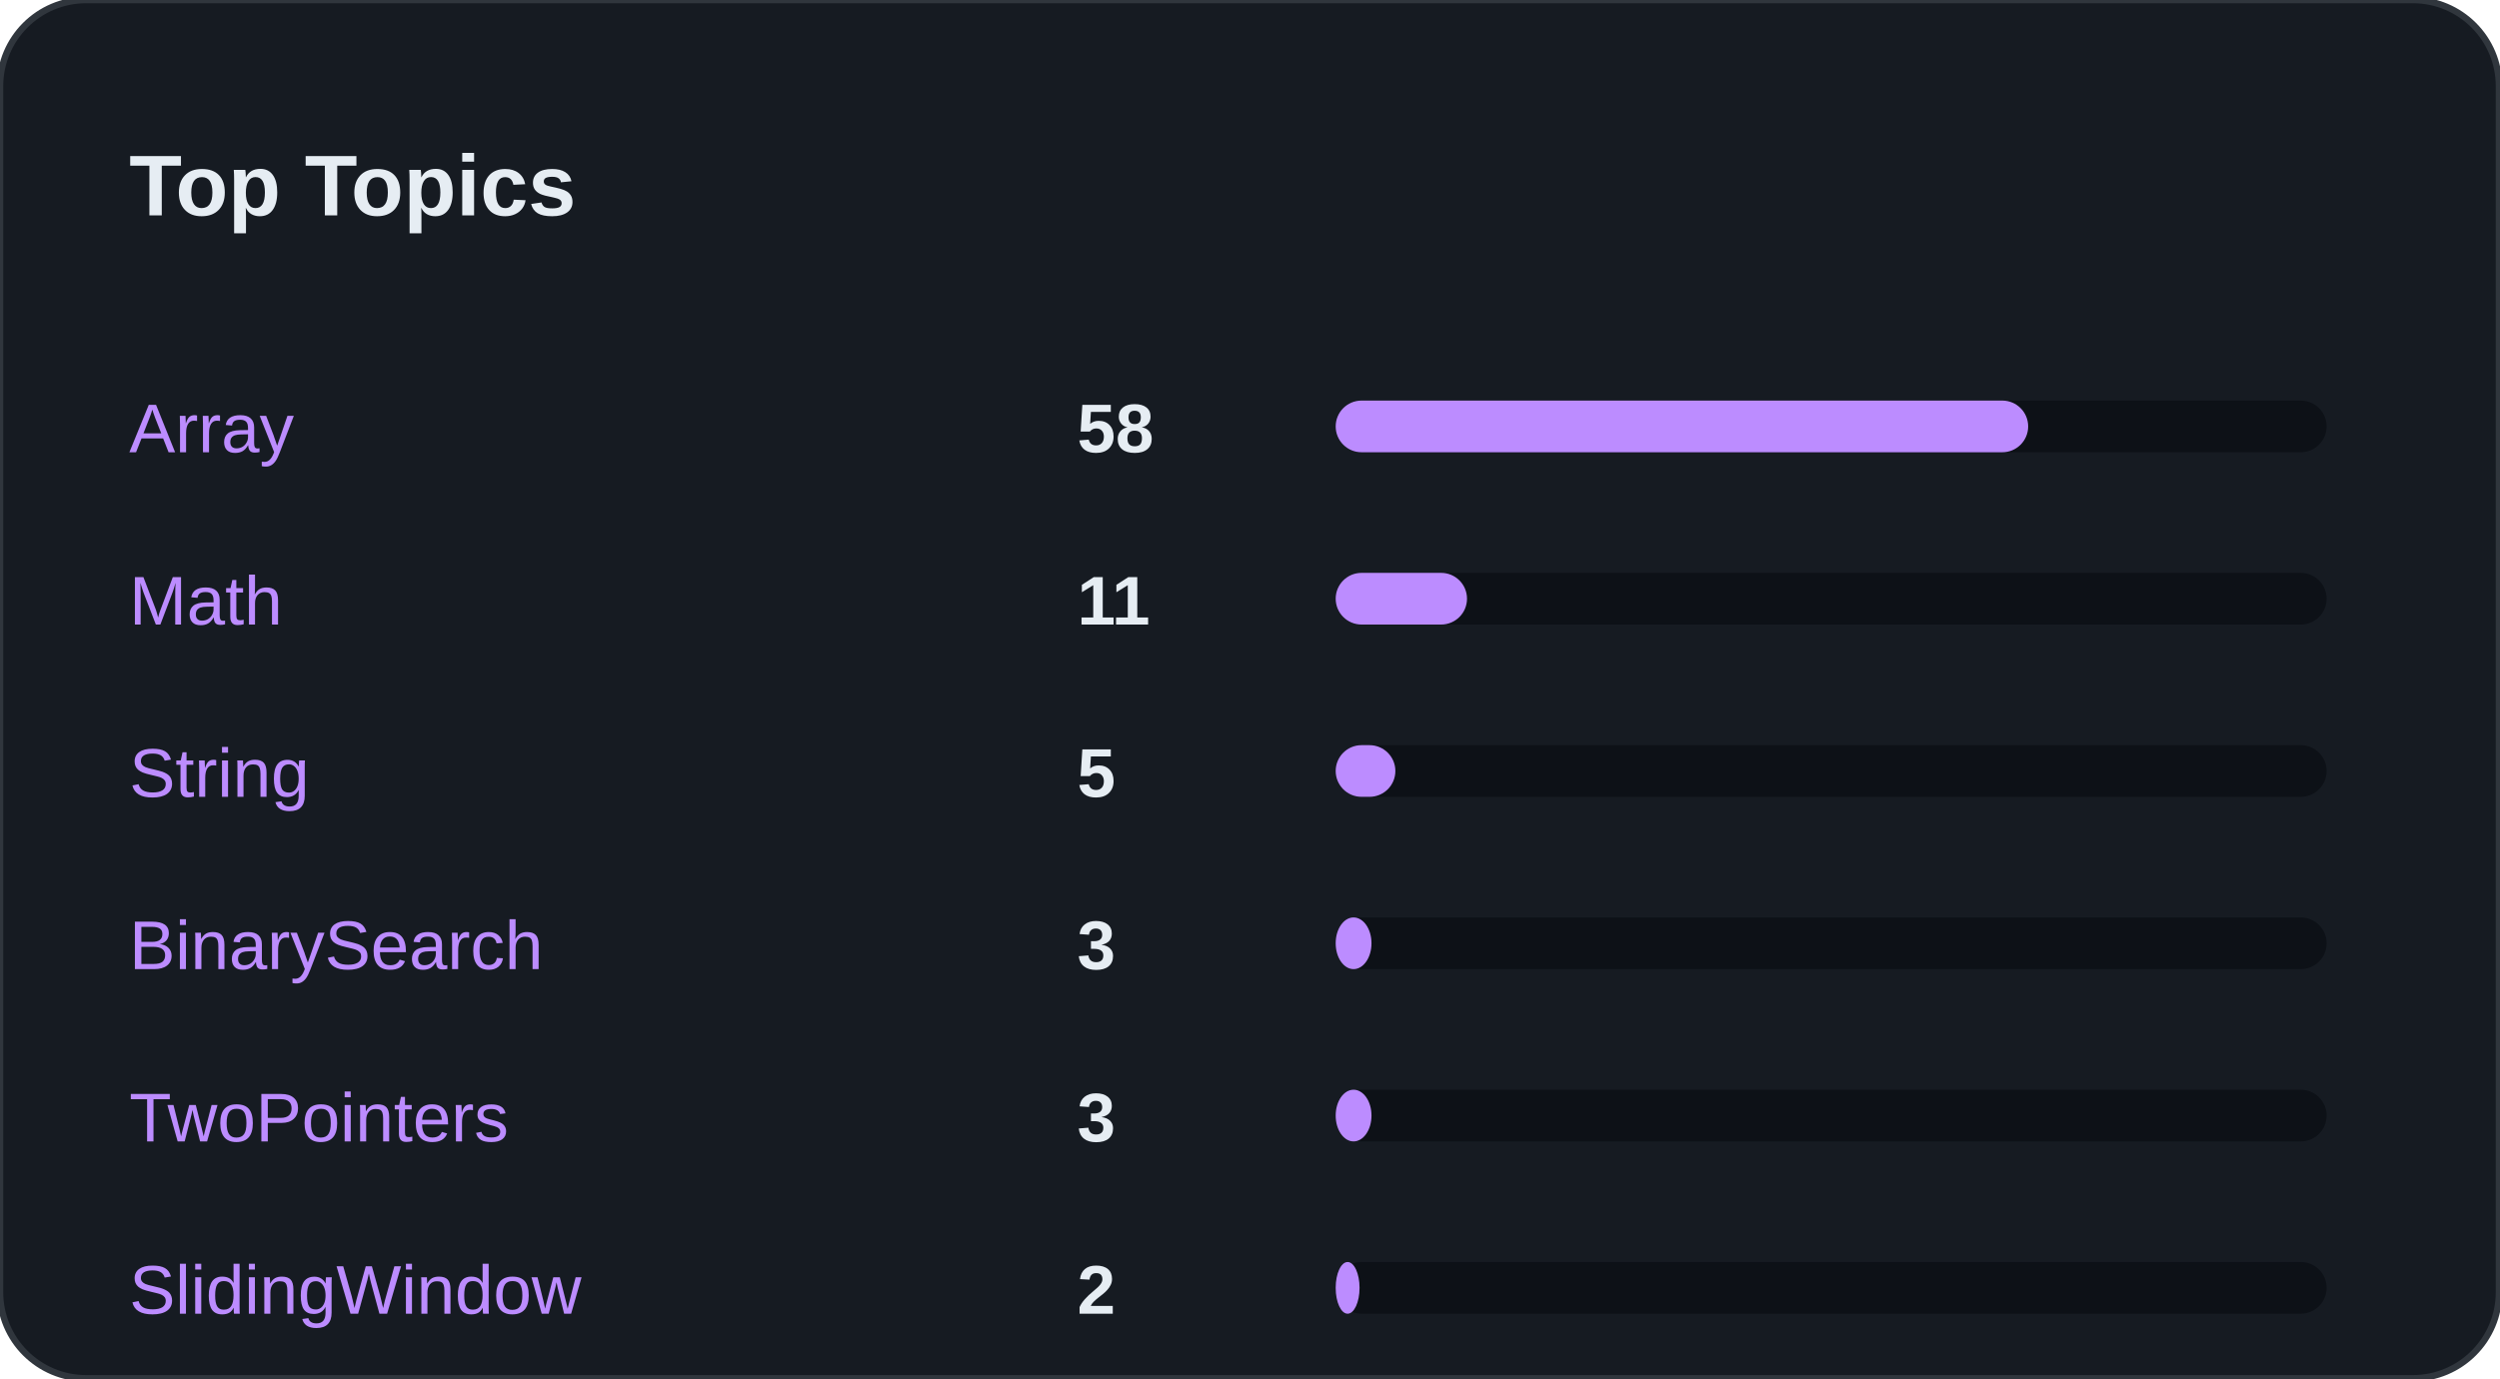
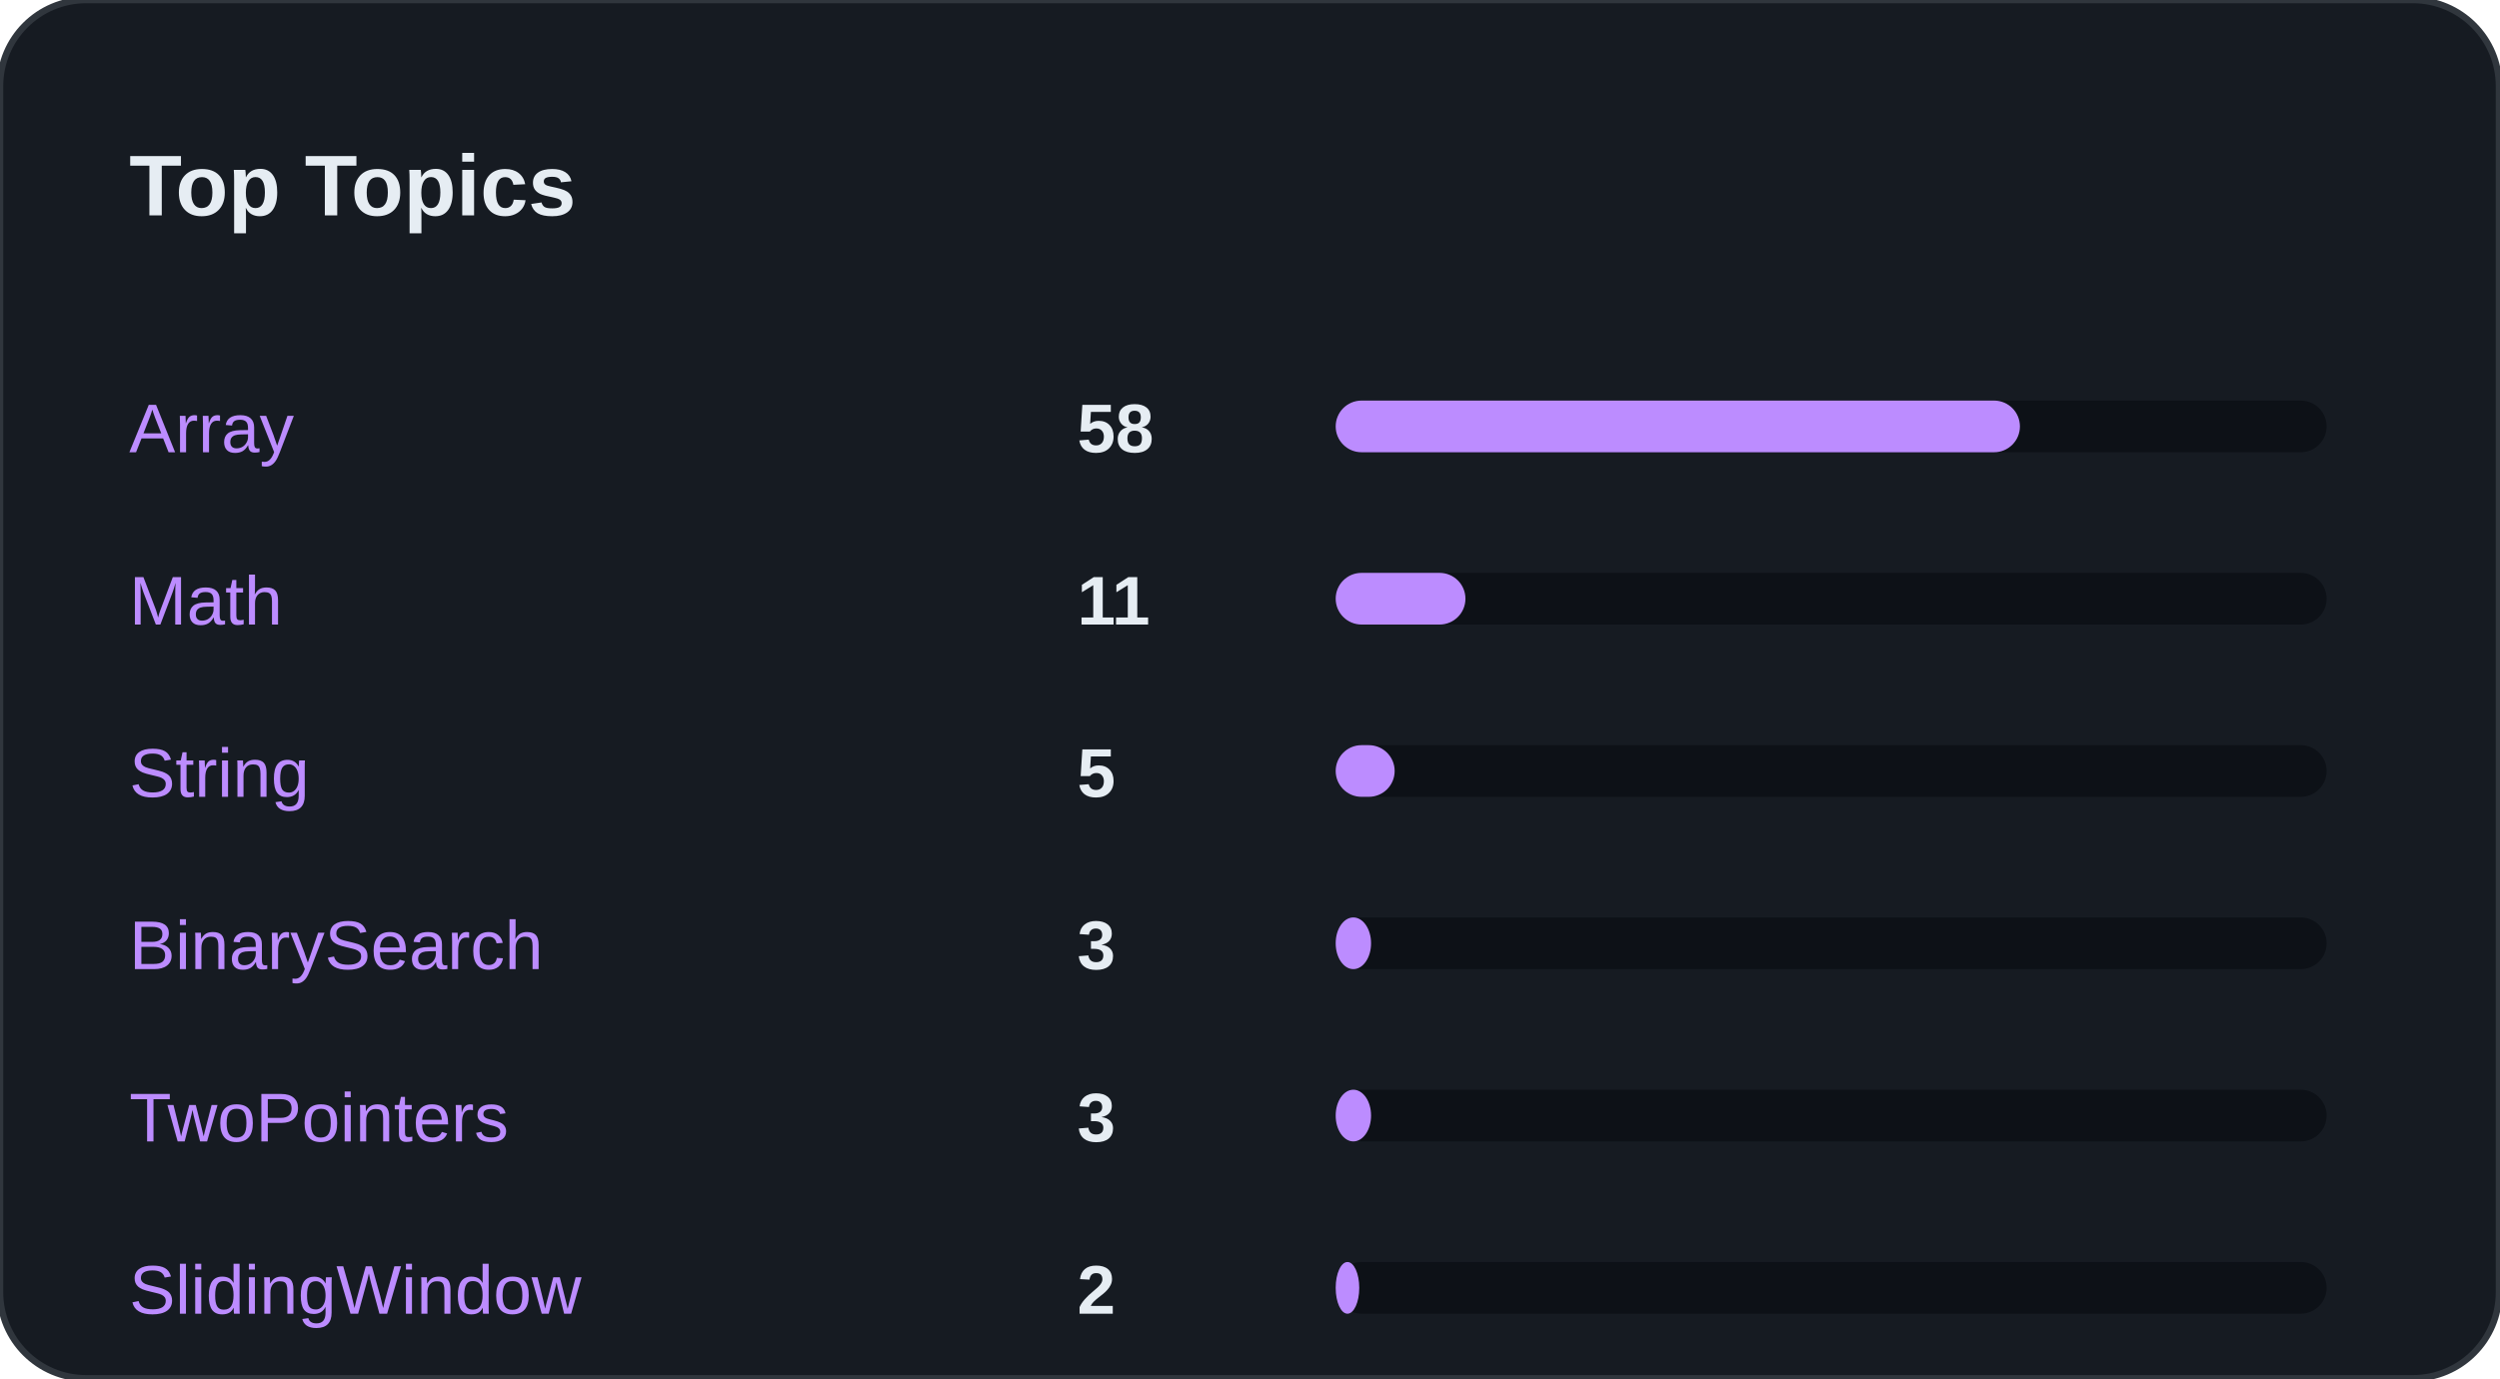
<svg xmlns="http://www.w3.org/2000/svg" width="100%" viewBox="0 0 580 320" preserveAspectRatio="xMidYMid meet">
  <rect width="580" height="320" rx="20" fill="#161B22" stroke="#30363D" stroke-width="1.5" />
  <text x="30" y="50" font-family="Segoe UI, Arial, sans-serif" font-size="20" font-weight="bold" fill="#E6EDF3">Top Topics</text>
  <text x="30" y="105" font-family="Segoe UI, Arial, sans-serif" font-size="16" fill="#BC8CFF">Array</text>
  <text x="250" y="105" font-family="Segoe UI, Arial, sans-serif" font-size="16" font-weight="bold" fill="#E6EDF3">58</text>
  <rect x="310" y="93" width="230" height="12" rx="6" fill="#0D1117" />
-   <rect x="310" y="93" width="160.723" height="12" rx="6" fill="#BC8CFF" />
+   <rect x="310" y="93" width="158.81" height="12" rx="6" fill="#BC8CFF" />
  <text x="30" y="145" font-family="Segoe UI, Arial, sans-serif" font-size="16" fill="#BC8CFF">Math</text>
  <text x="250" y="145" font-family="Segoe UI, Arial, sans-serif" font-size="16" font-weight="bold" fill="#E6EDF3">11</text>
  <rect x="310" y="133" width="230" height="12" rx="6" fill="#0D1117" />
-   <rect x="310" y="133" width="30.482" height="12" rx="6" fill="#BC8CFF" />
+   <rect x="310" y="133" width="30.119" height="12" rx="6" fill="#BC8CFF" />
  <text x="30" y="185" font-family="Segoe UI, Arial, sans-serif" font-size="16" fill="#BC8CFF">String</text>
  <text x="250" y="185" font-family="Segoe UI, Arial, sans-serif" font-size="16" font-weight="bold" fill="#E6EDF3">5</text>
  <rect x="310" y="173" width="230" height="12" rx="6" fill="#0D1117" />
-   <rect x="310" y="173" width="13.855" height="12" rx="6" fill="#BC8CFF" />
+   <rect x="310" y="173" width="13.69" height="12" rx="6" fill="#BC8CFF" />
  <text x="30" y="225" font-family="Segoe UI, Arial, sans-serif" font-size="16" fill="#BC8CFF">BinarySearch</text>
  <text x="250" y="225" font-family="Segoe UI, Arial, sans-serif" font-size="16" font-weight="bold" fill="#E6EDF3">3</text>
  <rect x="310" y="213" width="230" height="12" rx="6" fill="#0D1117" />
-   <rect x="310" y="213" width="8.313" height="12" rx="6" fill="#BC8CFF" />
+   <rect x="310" y="213" width="8.214" height="12" rx="6" fill="#BC8CFF" />
  <text x="30" y="265" font-family="Segoe UI, Arial, sans-serif" font-size="16" fill="#BC8CFF">TwoPointers</text>
  <text x="250" y="265" font-family="Segoe UI, Arial, sans-serif" font-size="16" font-weight="bold" fill="#E6EDF3">3</text>
  <rect x="310" y="253" width="230" height="12" rx="6" fill="#0D1117" />
-   <rect x="310" y="253" width="8.313" height="12" rx="6" fill="#BC8CFF" />
+   <rect x="310" y="253" width="8.214" height="12" rx="6" fill="#BC8CFF" />
  <text x="30" y="305" font-family="Segoe UI, Arial, sans-serif" font-size="16" fill="#BC8CFF">SlidingWindow</text>
  <text x="250" y="305" font-family="Segoe UI, Arial, sans-serif" font-size="16" font-weight="bold" fill="#E6EDF3">2</text>
  <rect x="310" y="293" width="230" height="12" rx="6" fill="#0D1117" />
-   <rect x="310" y="293" width="5.542" height="12" rx="6" fill="#BC8CFF" />
+   <rect x="310" y="293" width="5.476" height="12" rx="6" fill="#BC8CFF" />
  <text x="30" y="345" font-family="Segoe UI, Arial, sans-serif" font-size="16" fill="#BC8CFF">HashTable</text>
  <text x="250" y="345" font-family="Segoe UI, Arial, sans-serif" font-size="16" font-weight="bold" fill="#E6EDF3">1</text>
  <rect x="310" y="333" width="230" height="12" rx="6" fill="#0D1117" />
-   <rect x="310" y="333" width="2.771" height="12" rx="6" fill="#BC8CFF" />
+   <rect x="310" y="333" width="2.738" height="12" rx="6" fill="#BC8CFF" />
+   <text x="30" y="385" font-family="Segoe UI, Arial, sans-serif" font-size="16" fill="#BC8CFF">Sorting</text>
+   <text x="250" y="385" font-family="Segoe UI, Arial, sans-serif" font-size="16" font-weight="bold" fill="#E6EDF3">1</text>
+   <rect x="310" y="373" width="230" height="12" rx="6" fill="#0D1117" />
+   <rect x="310" y="373" width="2.738" height="12" rx="6" fill="#BC8CFF" />
</svg>
